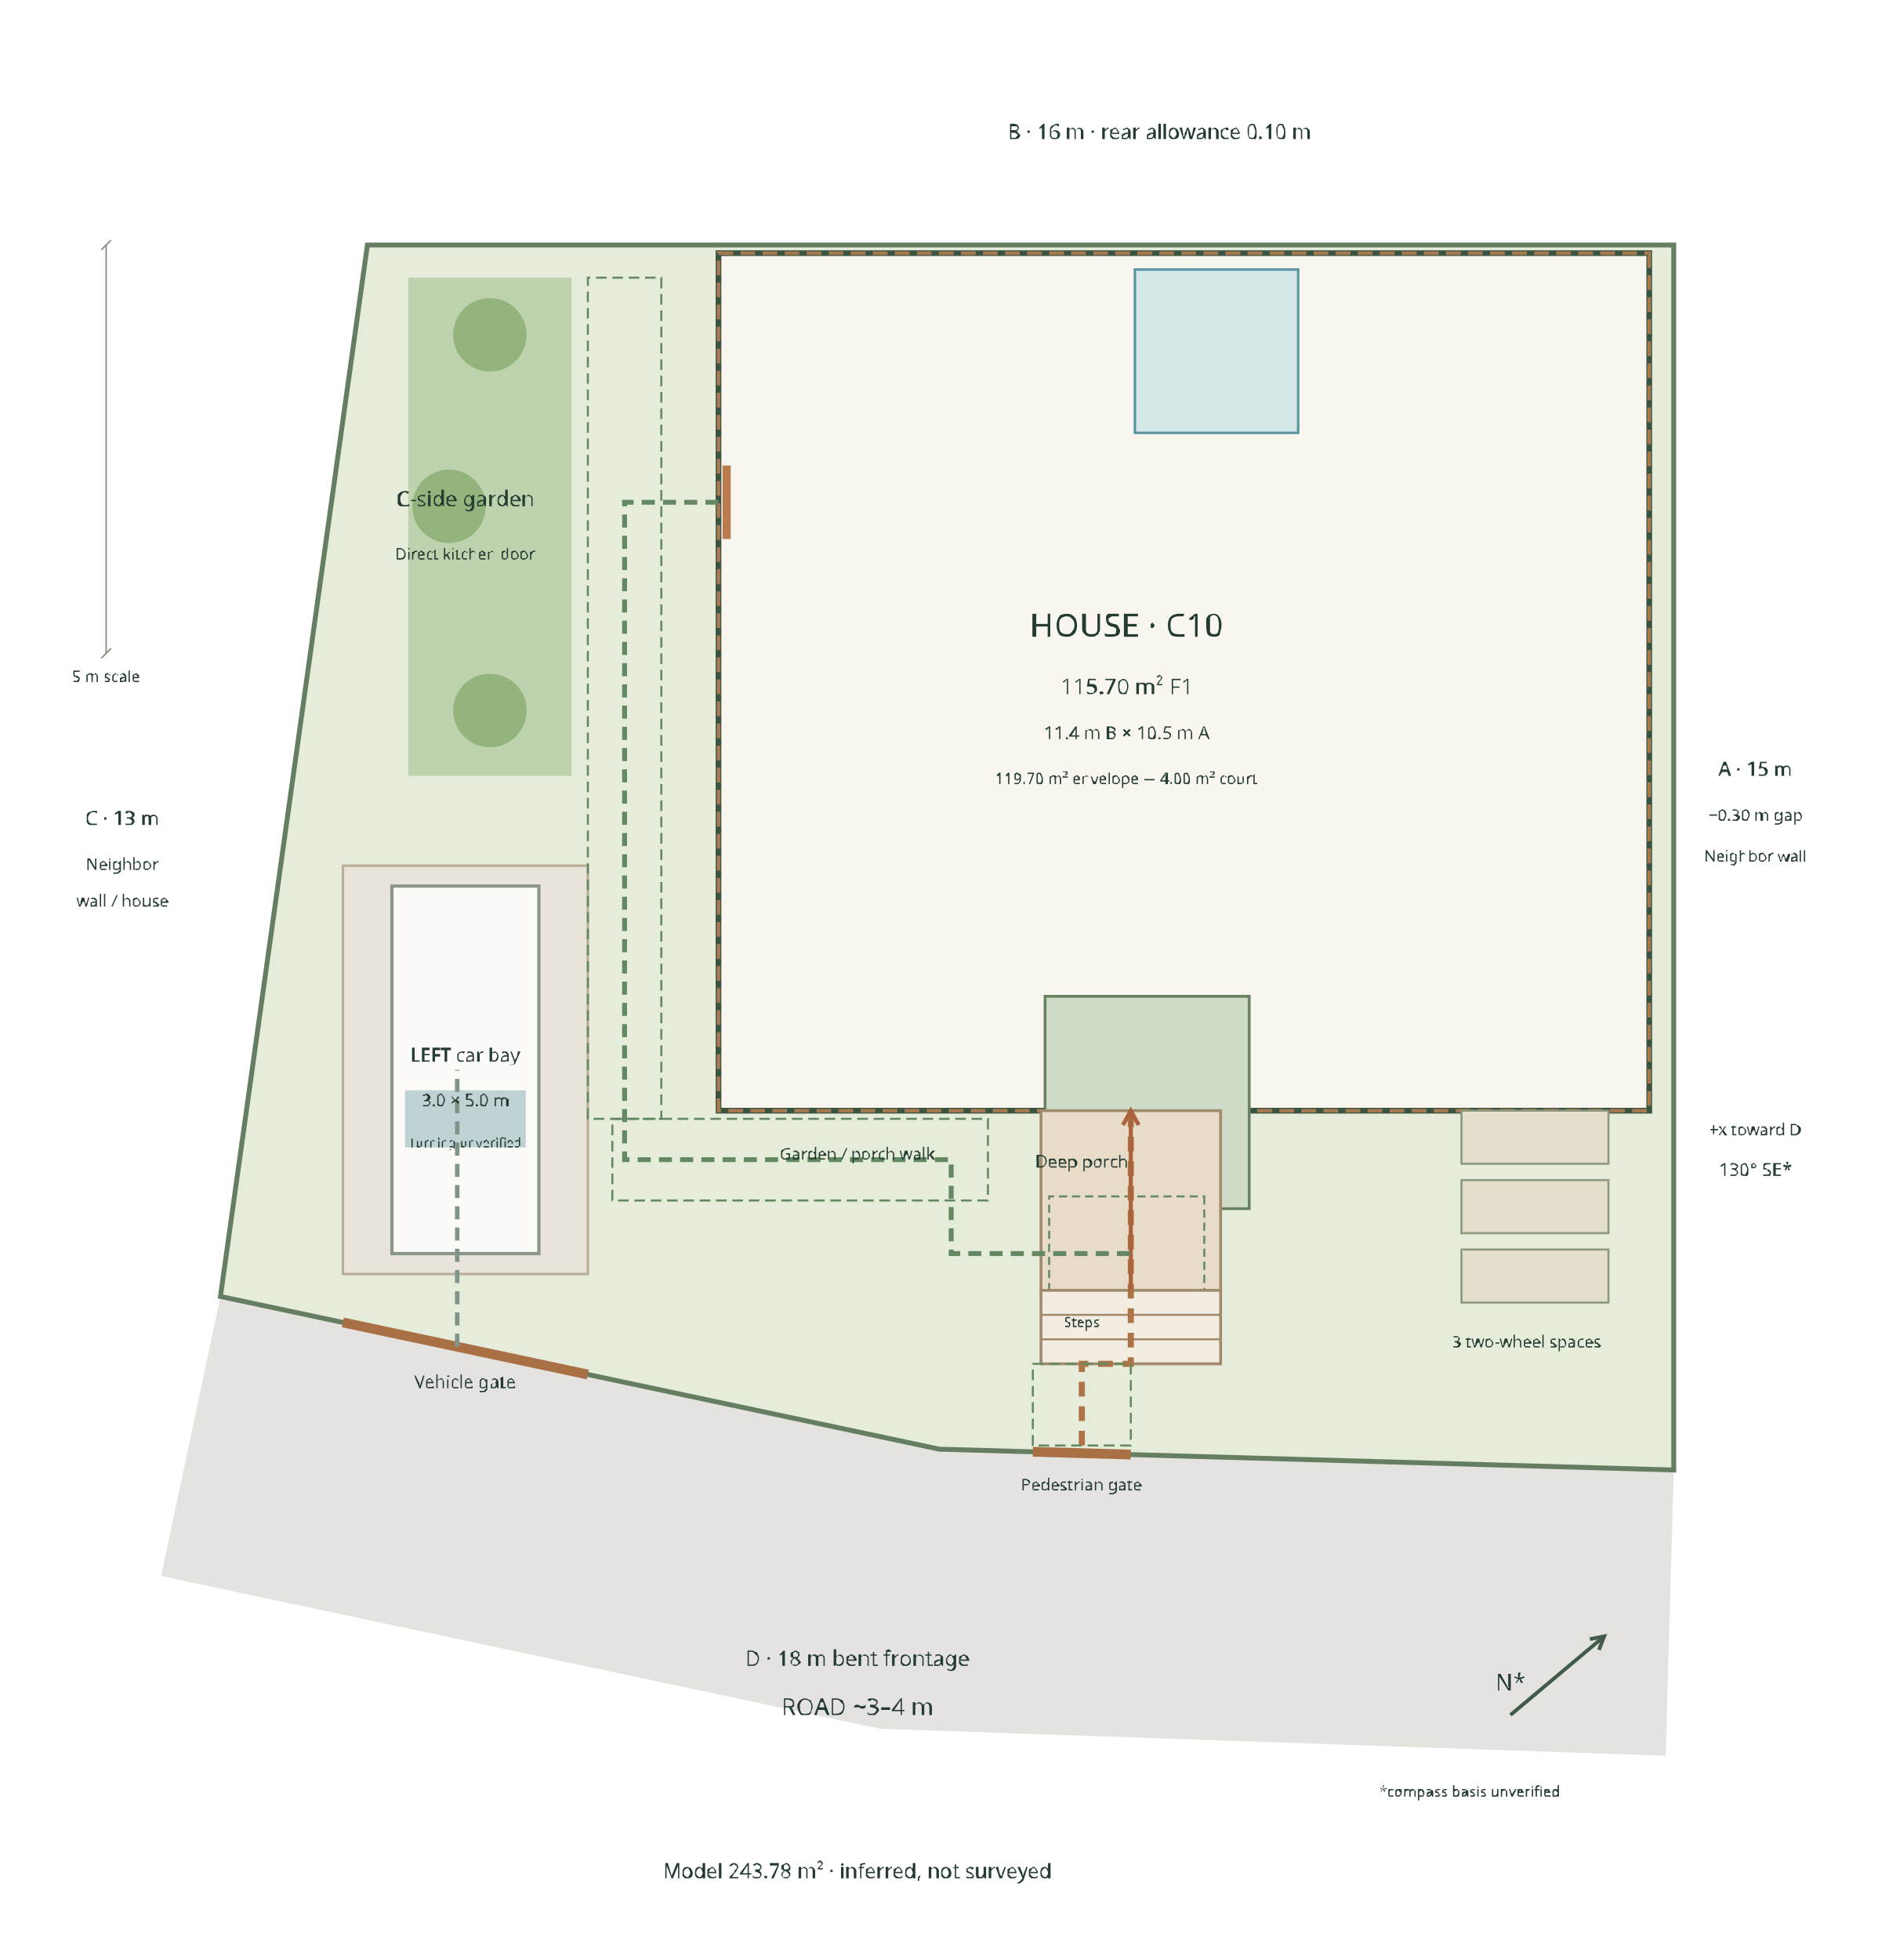
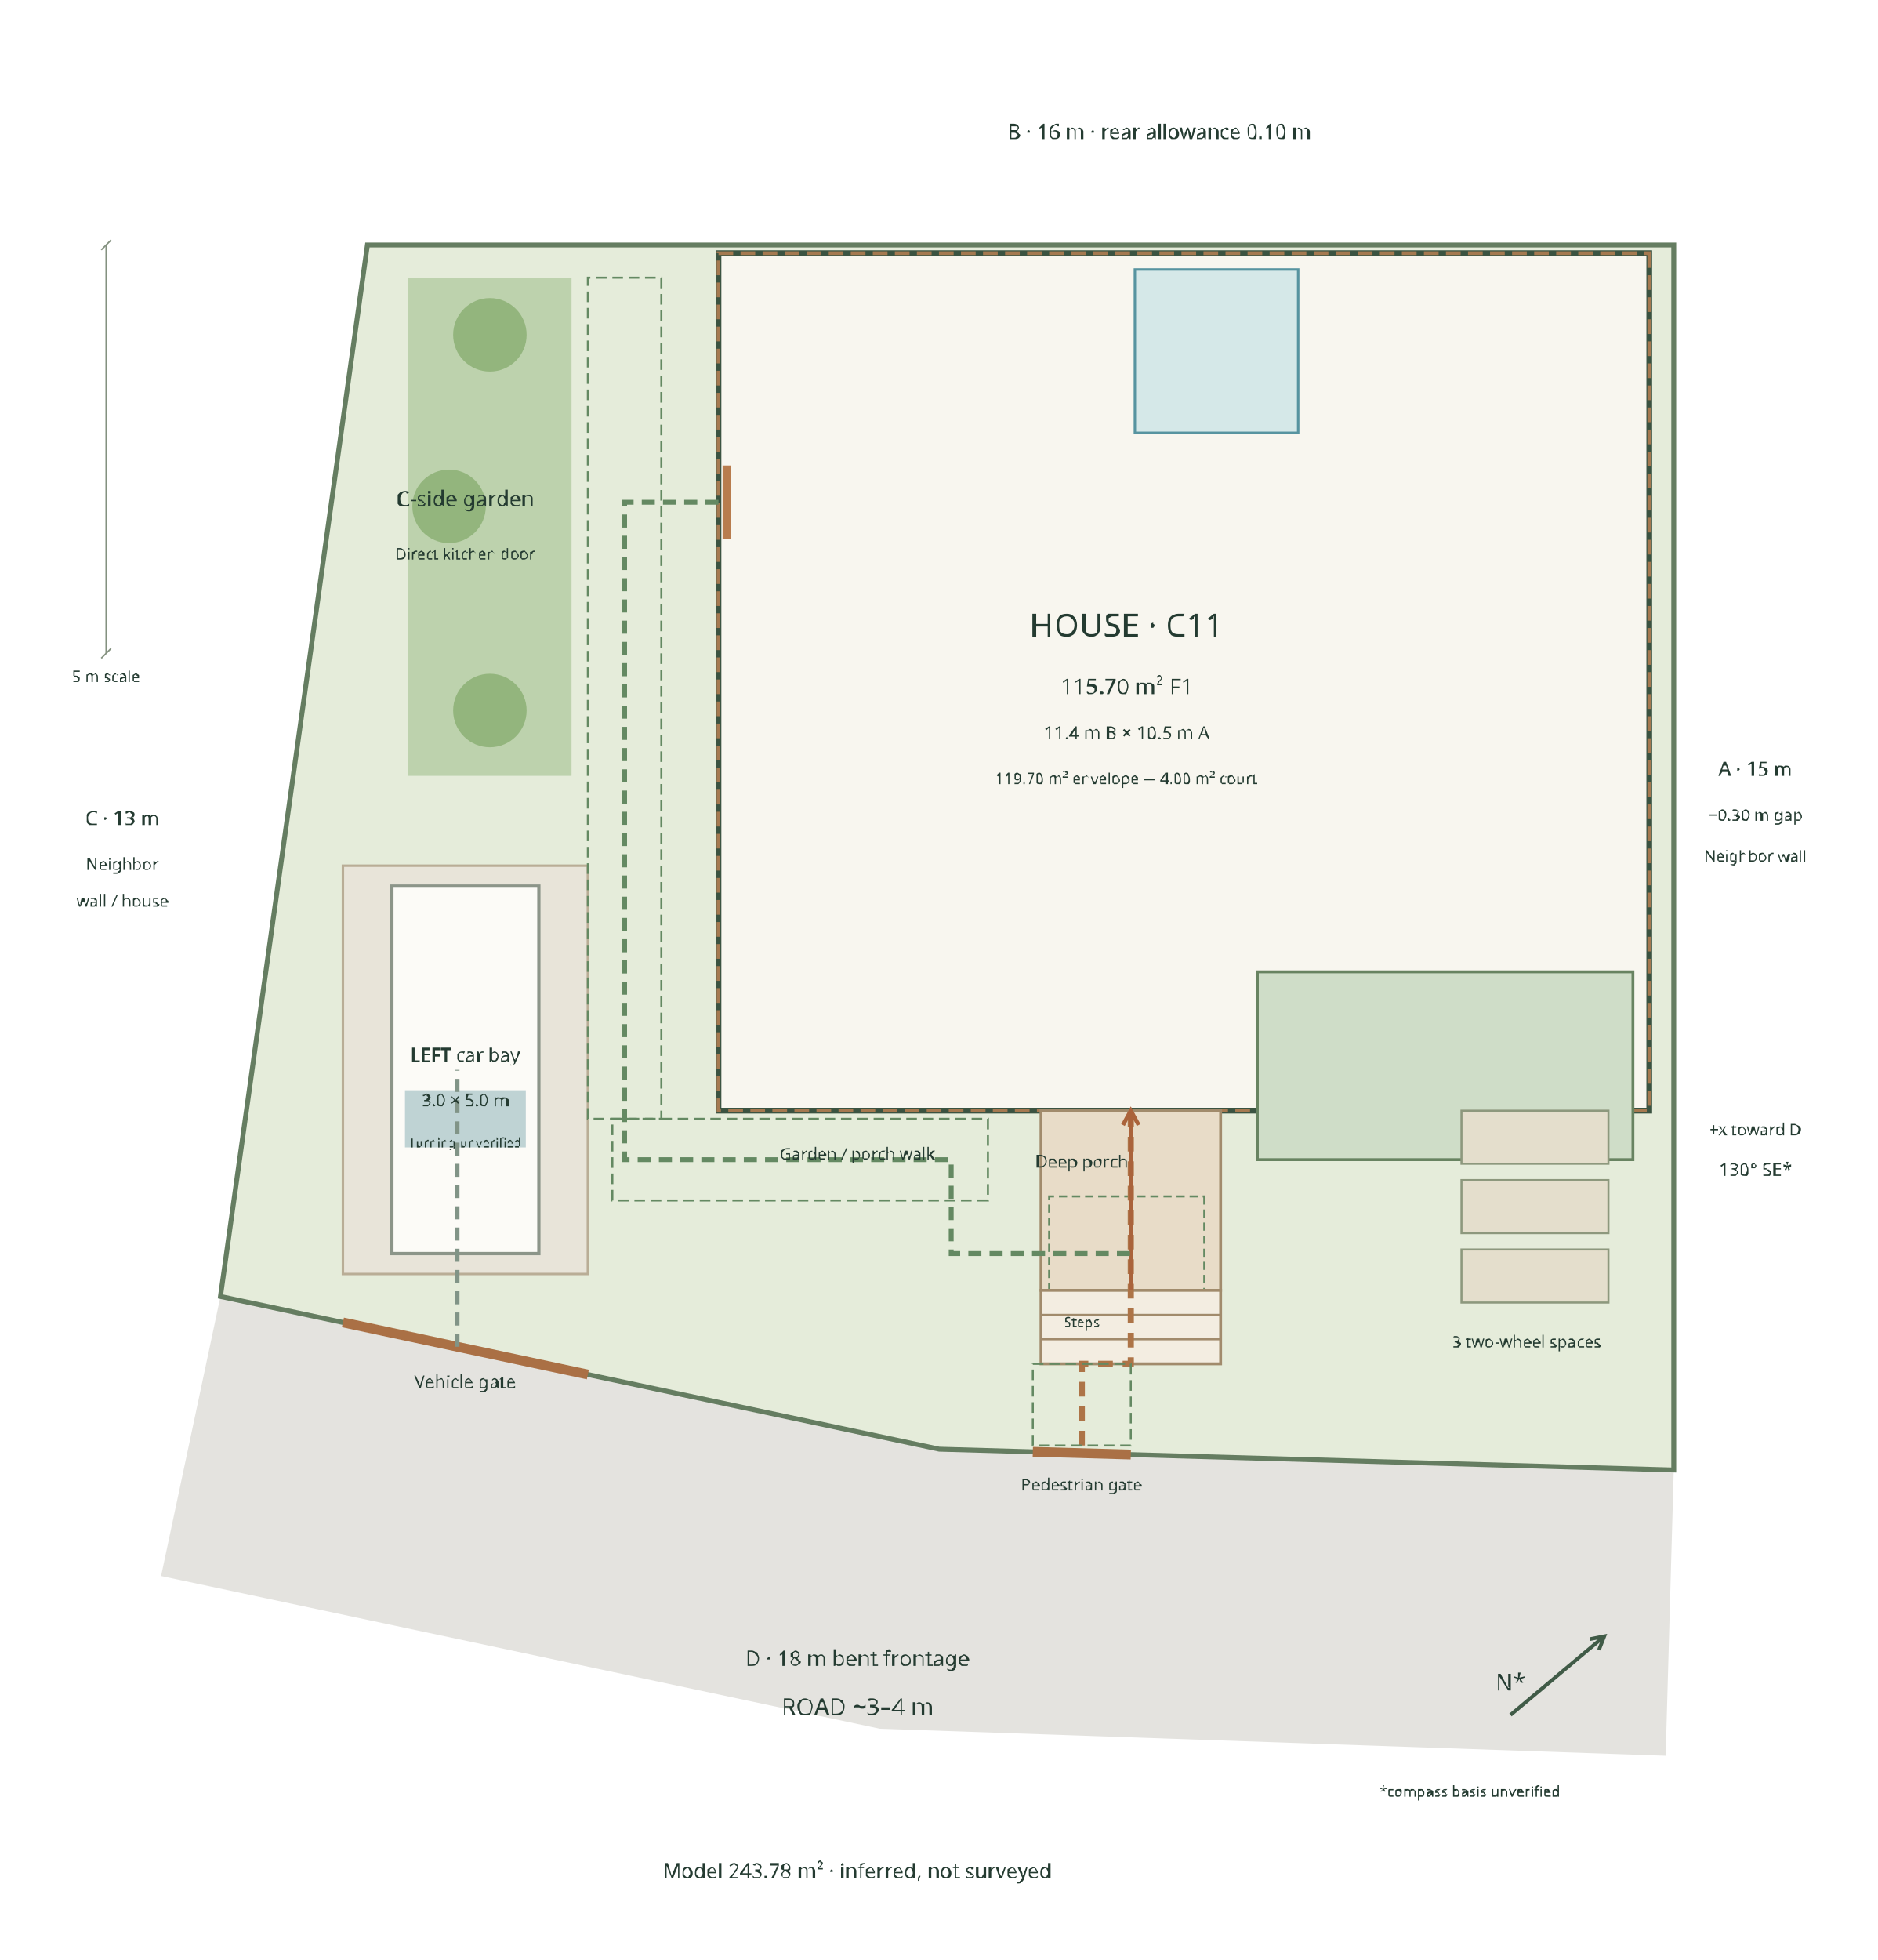
- <svg xmlns="http://www.w3.org/2000/svg" viewBox="-20.5 -3 23 24" class="drawing" role="img" aria-label="site conceptual drawing" data-revision="C10" data-option="01" data-display-rotation="90">
+ <svg xmlns="http://www.w3.org/2000/svg" viewBox="-20.5 -3 23 24" class="drawing" role="img" aria-label="site conceptual drawing" data-revision="C11" data-option="01" data-display-rotation="90">
  <g transform="rotate(90)" data-display-rotation="90">
    <polygon points="15,0 14.745,8.996 12.875,17.8 16.298,18.527 18.168,9.724 18.499,0.099" fill="#e4e3df" />
    <polygon points="0,0 15,0 14.745,8.996 12.875,17.8 0,16" fill="#e5ecda" stroke="#657d61" stroke-width="0.06" />
    <rect x="0.4" y="13.5" width="6.1" height="2" fill="#bdd2ad" stroke="none" stroke-width="0.025" />
    <circle cx="1.1" cy="14.5" r="0.45" fill="#93b57d" />
    <circle cx="3.2" cy="15" r="0.45" fill="#93b57d" />
    <circle cx="5.7" cy="14.5" r="0.45" fill="#93b57d" />
    <rect x="0.1" y="0.3" width="10.5" height="11.4" fill="#f8f6ef" stroke="#3b5341" stroke-width="0.07" />
    <rect x="0.3" y="4.6" width="2" height="2" fill="#d5e8e8" stroke="#5794a0" stroke-width="0.03" data-site-id="open-court" />
    <rect x="0.1" y="0.3" width="10.5" height="11.4" fill="none" stroke="#a57950" stroke-width="0.045" stroke-dasharray=".18 .09" />
-     <rect x="9.2" y="5.2" width="2.6" height="2.5" fill="#cfddc8" stroke="#688361" stroke-width="0.035" />
+     <rect x="8.9" y="0.5" width="2.3" height="4.6" fill="#cfddc8" stroke="#688361" stroke-width="0.035" />
    <rect x="7.6" y="13.3" width="5" height="3" fill="#e8e4d9" stroke="#b9ad96" stroke-width="0.03" />
    <rect x="7.85" y="13.9" width="4.5" height="1.8" fill="#fcfbf7" stroke="#8c9589" stroke-width="0.04" />
    <rect x="10.35" y="14.06" width="0.7" height="1.48" fill="#bfd3d4" stroke="none" stroke-width="0.025" />
    <rect x="10.6" y="0.8" width="0.65" height="1.8" fill="#e4decc" stroke="#8d987d" stroke-width="0.025" />
    <rect x="11.45" y="0.8" width="0.65" height="1.8" fill="#e4decc" stroke="#8d987d" stroke-width="0.025" />
    <rect x="12.3" y="0.8" width="0.65" height="1.8" fill="#e4decc" stroke="#8d987d" stroke-width="0.025" />
    <rect x="10.6" y="5.55" width="2.2" height="2.2" fill="#e8dcc8" stroke="#a18b6c" stroke-width="0.035" data-site-id="porch" />
    <rect x="11.65" y="5.75" width="1.15" height="1.9" fill="none" stroke="#648962" stroke-width="0.025" stroke-dasharray=".10 .06" data-site-id="porch-waiting" />
    <rect x="12.8" y="5.55" width="0.9" height="2.2" fill="#f3ede1" stroke="#a18b6c" stroke-width="0.035" data-site-id="porch-steps" />
    <line x1="13.1" y1="5.55" x2="13.1" y2="7.75" stroke="#a18b6c" stroke-width="0.025" />
    <line x1="13.4" y1="5.55" x2="13.4" y2="7.75" stroke="#a18b6c" stroke-width="0.025" />
    <line x1="2.7" y1="11.6" x2="3.6" y2="11.6" stroke="#b87c4e" stroke-width="0.1" data-site-id="kitchen-door" />
    <polyline points="14.7,7.25 13.7,7.25 13.7,6.65 12.8,6.65 10.6,6.65" fill="none" stroke="#ad7447" stroke-width="0.075" stroke-dasharray=".18 .12" />
    <line x1="12.8" y1="6.65" x2="10.6" y2="6.65" stroke="#aa633b" stroke-width="0.05" />
    <polyline points="10.776,6.554 10.6,6.65 10.776,6.746" fill="none" stroke="#aa633b" stroke-width="0.05" />
    <rect x="13.7" y="6.65" width="1" height="1.2" fill="none" stroke="#648962" stroke-width="0.025" stroke-dasharray=".13 .07" />
    <rect x="10.7" y="8.4" width="1" height="4.6" fill="none" stroke="#648962" stroke-width="0.025" stroke-dasharray=".13 .07" />
    <rect x="0.4" y="12.4" width="10.3" height="0.9" fill="none" stroke="#648962" stroke-width="0.025" stroke-dasharray=".13 .07" />
    <polyline points="3.15,11.7 3.15,12.85 11.2,12.85 11.2,8.85 12.35,8.85 12.35,6.65" fill="none" stroke="#648962" stroke-width="0.06" stroke-dasharray=".16 .1" />
    <line x1="13.831" y1="13.3" x2="13.193" y2="16.3" stroke="#aa7045" stroke-width="0.12" />
    <line x1="14.811" y1="6.65" x2="14.777" y2="7.85" stroke="#aa7045" stroke-width="0.12" />
    <polyline points="13.491,14.9 12.6,14.9 10.1,14.9" fill="none" stroke="#819487" stroke-width="0.055" stroke-dasharray=".16 .1" />
    <line x1="18" y1="2" x2="17.036" y2="0.851" stroke="#405b47" stroke-width="0.045" />
    <polyline points="17.203,0.916 17.036,0.851 17.071,1.027" fill="none" stroke="#405b47" stroke-width="0.045" />
    <line x1="0" y1="19.2" x2="5" y2="19.2" stroke="#849180" stroke-width="0.018" />
    <line x1="-0.06" y1="19.14" x2="0.06" y2="19.26" stroke="#849180" stroke-width="0.018" />
    <line x1="4.94" y1="19.14" x2="5.06" y2="19.26" stroke="#849180" stroke-width="0.018" />
  </g>
  <text x="-6.3" y="-1.3" font-size="0.25" text-anchor="middle" fill="#243b31" font-family="system-ui,sans-serif">B · 16 m · rear allowance 0.10 m</text>
-   <text x="-6.7" y="4.8" font-size="0.4" text-anchor="middle" fill="#243b31" font-family="system-ui,sans-serif">HOUSE · C10</text>
+   <text x="-6.7" y="4.8" font-size="0.4" text-anchor="middle" fill="#243b31" font-family="system-ui,sans-serif">HOUSE · C11</text>
  <text x="-6.7" y="5.5" font-size="0.27" text-anchor="middle" fill="#243b31" font-family="system-ui,sans-serif">115.70 m² F1</text>
  <text x="-6.7" y="6.05" font-size="0.22" text-anchor="middle" fill="#243b31" font-family="system-ui,sans-serif">11.4 m B × 10.5 m A</text>
  <text x="1" y="6.5" font-size="0.24" text-anchor="middle" fill="#243b31" font-family="system-ui,sans-serif">A · 15 m</text>
  <text x="1" y="7.05" font-size="0.2" text-anchor="middle" fill="#243b31" font-family="system-ui,sans-serif">~0.30 m gap</text>
  <text x="1" y="7.55" font-size="0.19" text-anchor="middle" fill="#243b31" font-family="system-ui,sans-serif">Neighbor wall</text>
  <text x="1" y="10.9" font-size="0.2" text-anchor="middle" fill="#243b31" font-family="system-ui,sans-serif">+x toward D</text>
  <text x="1" y="11.4" font-size="0.22" text-anchor="middle" fill="#243b31" font-family="system-ui,sans-serif">130° SE*</text>
  <text x="-19" y="7.1" font-size="0.24" text-anchor="middle" fill="#243b31" font-family="system-ui,sans-serif">C · 13 m</text>
  <text x="-19" y="7.65" font-size="0.2" text-anchor="middle" fill="#243b31" font-family="system-ui,sans-serif">Neighbor</text>
  <text x="-19" y="8.1" font-size="0.2" text-anchor="middle" fill="#243b31" font-family="system-ui,sans-serif">wall / house</text>
  <text x="-14.8" y="3.2" font-size="0.26" text-anchor="middle" fill="#243b31" font-family="system-ui,sans-serif">C-side garden</text>
  <text x="-14.8" y="3.85" font-size="0.19" text-anchor="middle" fill="#243b31" font-family="system-ui,sans-serif">Direct kitchen door</text>
  <text x="-6.7" y="6.6" font-size="0.19" text-anchor="middle" fill="#243b31" font-family="system-ui,sans-serif">119.70 m² envelope − 4.00 m² court</text>
  <text x="-14.8" y="10" font-size="0.23" text-anchor="middle" fill="#243b31" font-family="system-ui,sans-serif">LEFT car bay</text>
  <text x="-14.8" y="10.55" font-size="0.21" text-anchor="middle" fill="#243b31" font-family="system-ui,sans-serif">3.0 × 5.0 m</text>
  <text x="-14.8" y="11.05" font-size="0.16" text-anchor="middle" fill="#243b31" font-family="system-ui,sans-serif">Turning unverified</text>
  <text x="-1.8" y="13.5" font-size="0.2" text-anchor="middle" fill="#243b31" font-family="system-ui,sans-serif">3 two-wheel spaces</text>
  <text x="-10" y="11.2" font-size="0.2" text-anchor="middle" fill="#243b31" font-family="system-ui,sans-serif">Garden / porch walk</text>
  <text x="-7.25" y="11.3" font-size="0.21" text-anchor="middle" fill="#243b31" font-family="system-ui,sans-serif">Deep porch</text>
  <text x="-7.25" y="13.25" font-size="0.17" text-anchor="middle" fill="#243b31" font-family="system-ui,sans-serif">Steps</text>
  <text x="-7.25" y="15.25" font-size="0.2" text-anchor="middle" fill="#243b31" font-family="system-ui,sans-serif">Pedestrian gate</text>
  <text x="-14.8" y="14" font-size="0.22" text-anchor="middle" fill="#243b31" font-family="system-ui,sans-serif">Vehicle gate</text>
  <text x="-10" y="17.4" font-size="0.26" text-anchor="middle" fill="#243b31" font-family="system-ui,sans-serif">D · 18 m bent frontage</text>
  <text x="-10" y="18" font-size="0.29" text-anchor="middle" fill="#243b31" font-family="system-ui,sans-serif">ROAD ~3–4 m</text>
  <text x="-2" y="17.7" font-size="0.28" text-anchor="middle" fill="#243b31" font-family="system-ui,sans-serif">N*</text>
  <text x="-2.5" y="19" font-size="0.18" text-anchor="middle" fill="#243b31" font-family="system-ui,sans-serif">*compass basis unverified</text>
  <text x="-19.2" y="5.35" font-size="0.19" text-anchor="middle" fill="#243b31" font-family="system-ui,sans-serif">5 m scale</text>
  <text x="-10" y="20" font-size="0.25" text-anchor="middle" fill="#243b31" font-family="system-ui,sans-serif">Model 243.78 m² · inferred, not surveyed</text>
</svg>
